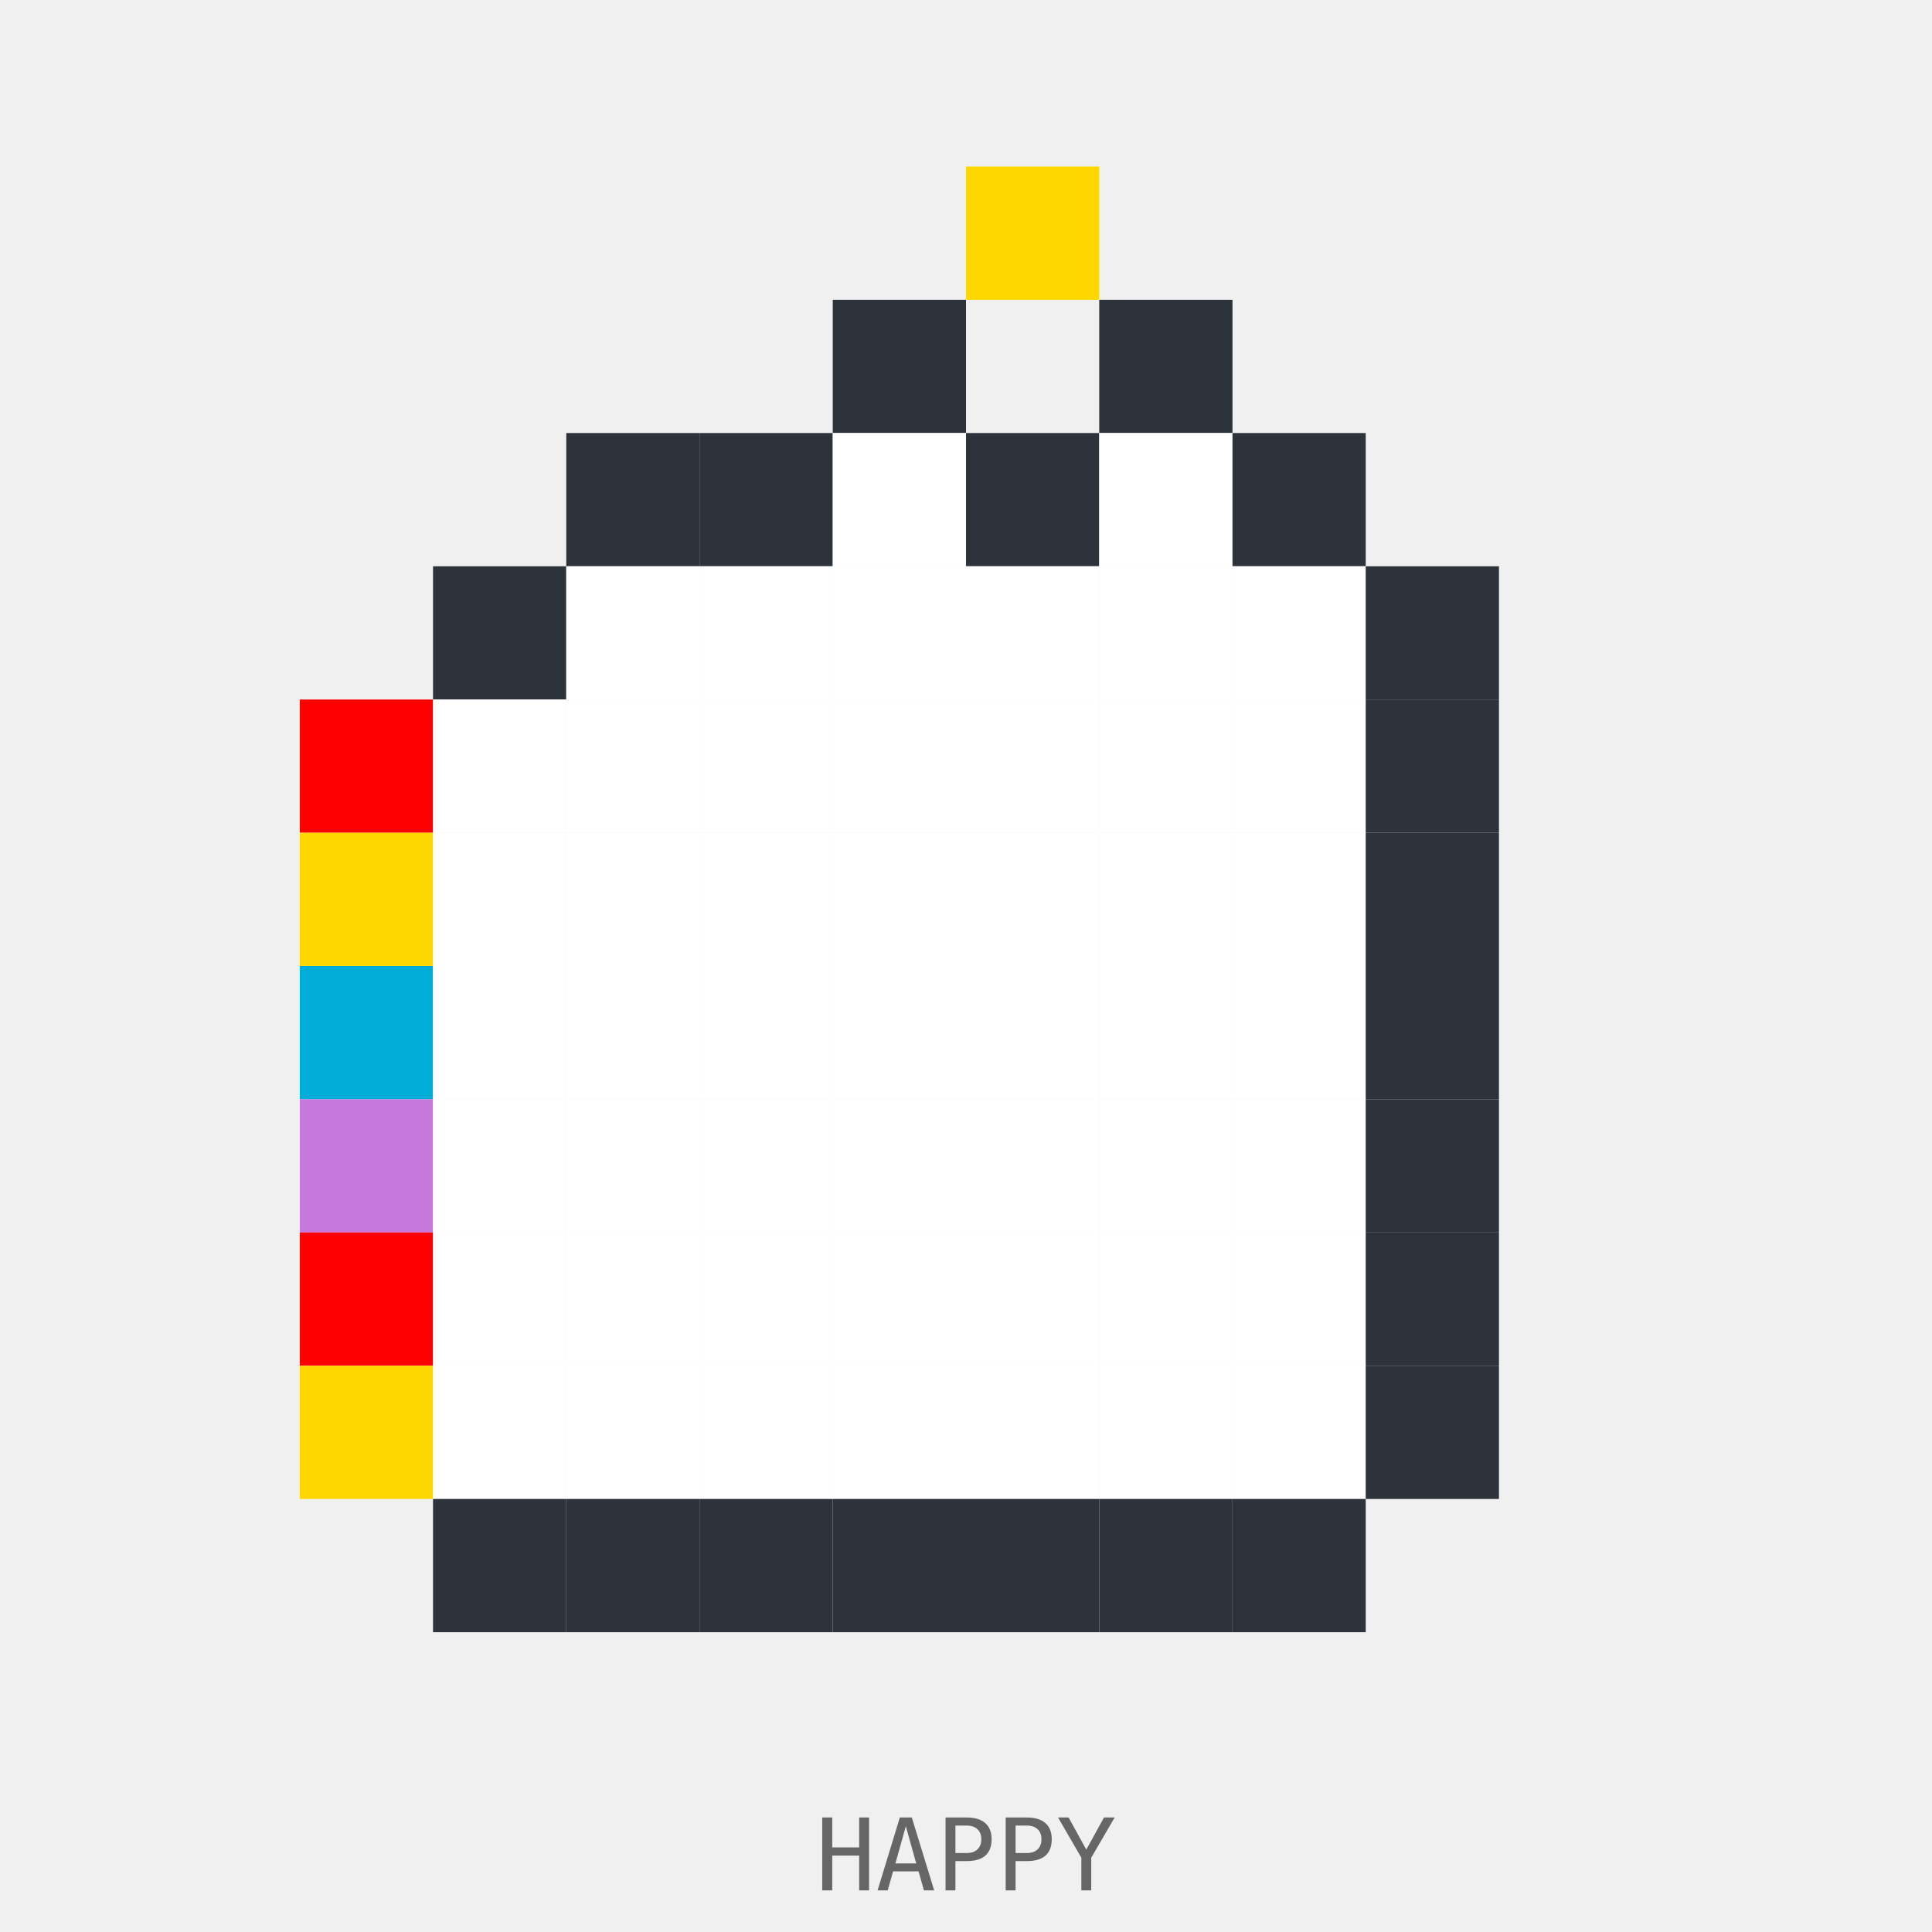
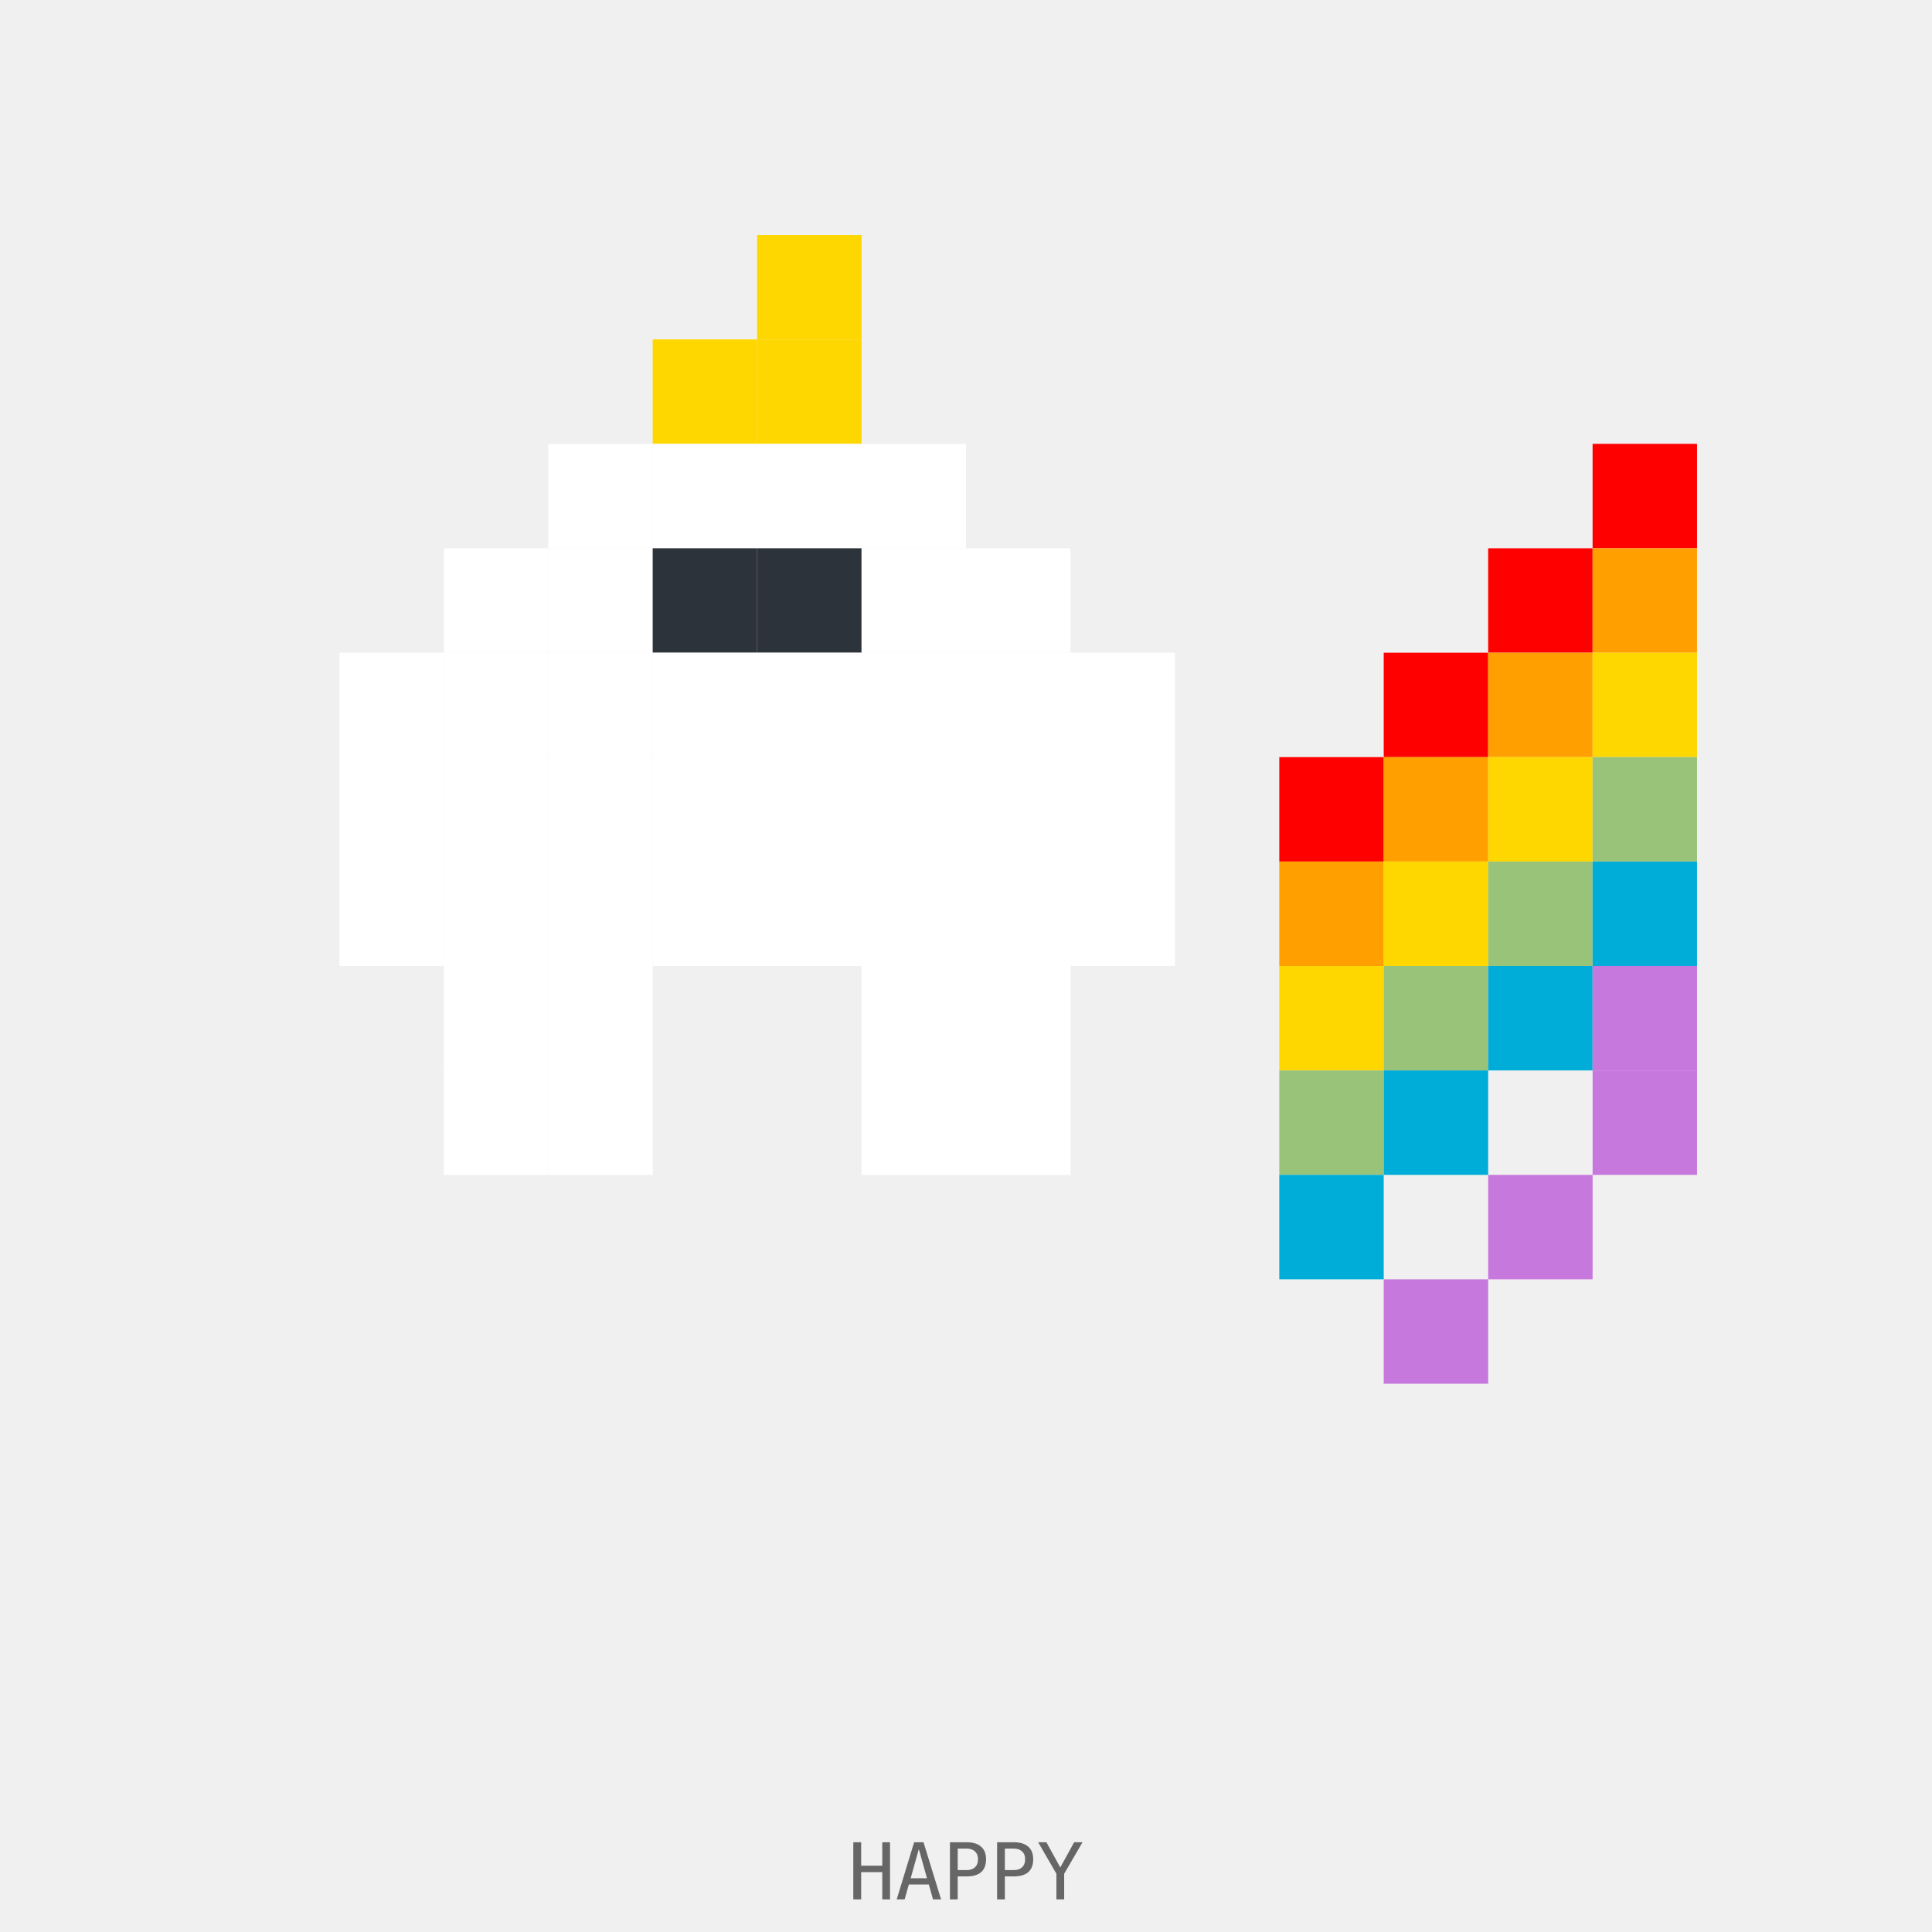
- <svg xmlns="http://www.w3.org/2000/svg" width="232" height="232" viewBox="0 0 232 232">
+ <svg xmlns="http://www.w3.org/2000/svg" width="296" height="296" viewBox="0 0 296 296">
  <style>.pet { transform-origin: center; }</style>
  <rect width="100%" height="100%" fill="transparent" />
  <g transform="translate(20, 20)" opacity="1">
    <g class="pet">
-       <rect x="96" y="0" width="16" height="16" fill="#FFD700" />
-       <rect x="80" y="16" width="16" height="16" fill="#2d333b" />
-       <rect x="112" y="16" width="16" height="16" fill="#2d333b" />
-       <rect x="48" y="32" width="16" height="16" fill="#2d333b" />
-       <rect x="64" y="32" width="16" height="16" fill="#2d333b" />
-       <rect x="80" y="32" width="16" height="16" fill="#ffffff" />
-       <rect x="96" y="32" width="16" height="16" fill="#2d333b" />
-       <rect x="112" y="32" width="16" height="16" fill="#ffffff" />
-       <rect x="128" y="32" width="16" height="16" fill="#2d333b" />
-       <rect x="32" y="48" width="16" height="16" fill="#2d333b" />
-       <rect x="48" y="48" width="16" height="16" fill="#ffffff" />
+       <rect x="96" y="16" width="16" height="16" fill="#FFD700" />
+       <rect x="80" y="32" width="16" height="16" fill="#FFD700" />
+       <rect x="96" y="32" width="16" height="16" fill="#FFD700" />
      <rect x="64" y="48" width="16" height="16" fill="#ffffff" />
      <rect x="80" y="48" width="16" height="16" fill="#ffffff" />
      <rect x="96" y="48" width="16" height="16" fill="#ffffff" />
      <rect x="112" y="48" width="16" height="16" fill="#ffffff" />
-       <rect x="128" y="48" width="16" height="16" fill="#ffffff" />
-       <rect x="144" y="48" width="16" height="16" fill="#2d333b" />
-       <rect x="16" y="64" width="16" height="16" fill="#FF0000" />
-       <rect x="32" y="64" width="16" height="16" fill="#ffffff" />
+       <rect x="224" y="48" width="16" height="16" fill="#FF0000" />
      <rect x="48" y="64" width="16" height="16" fill="#ffffff" />
      <rect x="64" y="64" width="16" height="16" fill="#ffffff" />
-       <rect x="80" y="64" width="16" height="16" fill="#ffffff" />
-       <rect x="96" y="64" width="16" height="16" fill="#ffffff" />
+       <rect x="80" y="64" width="16" height="16" fill="#2d333b" />
+       <rect x="96" y="64" width="16" height="16" fill="#2d333b" />
      <rect x="112" y="64" width="16" height="16" fill="#ffffff" />
      <rect x="128" y="64" width="16" height="16" fill="#ffffff" />
-       <rect x="144" y="64" width="16" height="16" fill="#2d333b" />
-       <rect x="16" y="80" width="16" height="16" fill="#FFD700" />
+       <rect x="208" y="64" width="16" height="16" fill="#FF0000" />
+       <rect x="224" y="64" width="16" height="16" fill="#FF9F00" />
      <rect x="32" y="80" width="16" height="16" fill="#ffffff" />
      <rect x="48" y="80" width="16" height="16" fill="#ffffff" />
      <rect x="64" y="80" width="16" height="16" fill="#ffffff" />
      <rect x="80" y="80" width="16" height="16" fill="#ffffff" />
      <rect x="96" y="80" width="16" height="16" fill="#ffffff" />
      <rect x="112" y="80" width="16" height="16" fill="#ffffff" />
      <rect x="128" y="80" width="16" height="16" fill="#ffffff" />
-       <rect x="144" y="80" width="16" height="16" fill="#2d333b" />
-       <rect x="16" y="96" width="16" height="16" fill="#00ADD8" />
+       <rect x="144" y="80" width="16" height="16" fill="#ffffff" />
+       <rect x="192" y="80" width="16" height="16" fill="#FF0000" />
+       <rect x="208" y="80" width="16" height="16" fill="#FF9F00" />
+       <rect x="224" y="80" width="16" height="16" fill="#FFD700" />
      <rect x="32" y="96" width="16" height="16" fill="#ffffff" />
      <rect x="48" y="96" width="16" height="16" fill="#ffffff" />
      <rect x="64" y="96" width="16" height="16" fill="#ffffff" />
      <rect x="80" y="96" width="16" height="16" fill="#ffffff" />
      <rect x="96" y="96" width="16" height="16" fill="#ffffff" />
      <rect x="112" y="96" width="16" height="16" fill="#ffffff" />
      <rect x="128" y="96" width="16" height="16" fill="#ffffff" />
-       <rect x="144" y="96" width="16" height="16" fill="#2d333b" />
-       <rect x="16" y="112" width="16" height="16" fill="#C678DD" />
+       <rect x="144" y="96" width="16" height="16" fill="#ffffff" />
+       <rect x="176" y="96" width="16" height="16" fill="#FF0000" />
+       <rect x="192" y="96" width="16" height="16" fill="#FF9F00" />
+       <rect x="208" y="96" width="16" height="16" fill="#FFD700" />
+       <rect x="224" y="96" width="16" height="16" fill="#98c379" />
      <rect x="32" y="112" width="16" height="16" fill="#ffffff" />
      <rect x="48" y="112" width="16" height="16" fill="#ffffff" />
      <rect x="64" y="112" width="16" height="16" fill="#ffffff" />
      <rect x="80" y="112" width="16" height="16" fill="#ffffff" />
      <rect x="96" y="112" width="16" height="16" fill="#ffffff" />
      <rect x="112" y="112" width="16" height="16" fill="#ffffff" />
      <rect x="128" y="112" width="16" height="16" fill="#ffffff" />
-       <rect x="144" y="112" width="16" height="16" fill="#2d333b" />
-       <rect x="16" y="128" width="16" height="16" fill="#FF0000" />
-       <rect x="32" y="128" width="16" height="16" fill="#ffffff" />
+       <rect x="144" y="112" width="16" height="16" fill="#ffffff" />
+       <rect x="176" y="112" width="16" height="16" fill="#FF9F00" />
+       <rect x="192" y="112" width="16" height="16" fill="#FFD700" />
+       <rect x="208" y="112" width="16" height="16" fill="#98c379" />
+       <rect x="224" y="112" width="16" height="16" fill="#00ADD8" />
      <rect x="48" y="128" width="16" height="16" fill="#ffffff" />
      <rect x="64" y="128" width="16" height="16" fill="#ffffff" />
-       <rect x="80" y="128" width="16" height="16" fill="#ffffff" />
-       <rect x="96" y="128" width="16" height="16" fill="#ffffff" />
      <rect x="112" y="128" width="16" height="16" fill="#ffffff" />
      <rect x="128" y="128" width="16" height="16" fill="#ffffff" />
-       <rect x="144" y="128" width="16" height="16" fill="#2d333b" />
-       <rect x="16" y="144" width="16" height="16" fill="#FFD700" />
-       <rect x="32" y="144" width="16" height="16" fill="#ffffff" />
+       <rect x="176" y="128" width="16" height="16" fill="#FFD700" />
+       <rect x="192" y="128" width="16" height="16" fill="#98c379" />
+       <rect x="208" y="128" width="16" height="16" fill="#00ADD8" />
+       <rect x="224" y="128" width="16" height="16" fill="#C678DD" />
      <rect x="48" y="144" width="16" height="16" fill="#ffffff" />
      <rect x="64" y="144" width="16" height="16" fill="#ffffff" />
-       <rect x="80" y="144" width="16" height="16" fill="#ffffff" />
-       <rect x="96" y="144" width="16" height="16" fill="#ffffff" />
      <rect x="112" y="144" width="16" height="16" fill="#ffffff" />
      <rect x="128" y="144" width="16" height="16" fill="#ffffff" />
-       <rect x="144" y="144" width="16" height="16" fill="#2d333b" />
-       <rect x="32" y="160" width="16" height="16" fill="#2d333b" />
-       <rect x="48" y="160" width="16" height="16" fill="#2d333b" />
-       <rect x="64" y="160" width="16" height="16" fill="#2d333b" />
-       <rect x="80" y="160" width="16" height="16" fill="#2d333b" />
-       <rect x="96" y="160" width="16" height="16" fill="#2d333b" />
-       <rect x="112" y="160" width="16" height="16" fill="#2d333b" />
-       <rect x="128" y="160" width="16" height="16" fill="#2d333b" />
+       <rect x="176" y="144" width="16" height="16" fill="#98c379" />
+       <rect x="192" y="144" width="16" height="16" fill="#00ADD8" />
+       <rect x="224" y="144" width="16" height="16" fill="#C678DD" />
+       <rect x="176" y="160" width="16" height="16" fill="#00ADD8" />
+       <rect x="208" y="160" width="16" height="16" fill="#C678DD" />
+       <rect x="192" y="176" width="16" height="16" fill="#C678DD" />
      <animateTransform attributeName="transform" type="translate" values="0 0; 0 -4; 0 0" dur="0.5s" repeatCount="indefinite" />
    </g>
  </g>
-   <text x="50%" y="227" text-anchor="middle" font-family="monospace" font-size="12" fill="#666">HAPPY</text>
+   <text x="50%" y="291" text-anchor="middle" font-family="monospace" font-size="12" fill="#666">HAPPY</text>
</svg>
